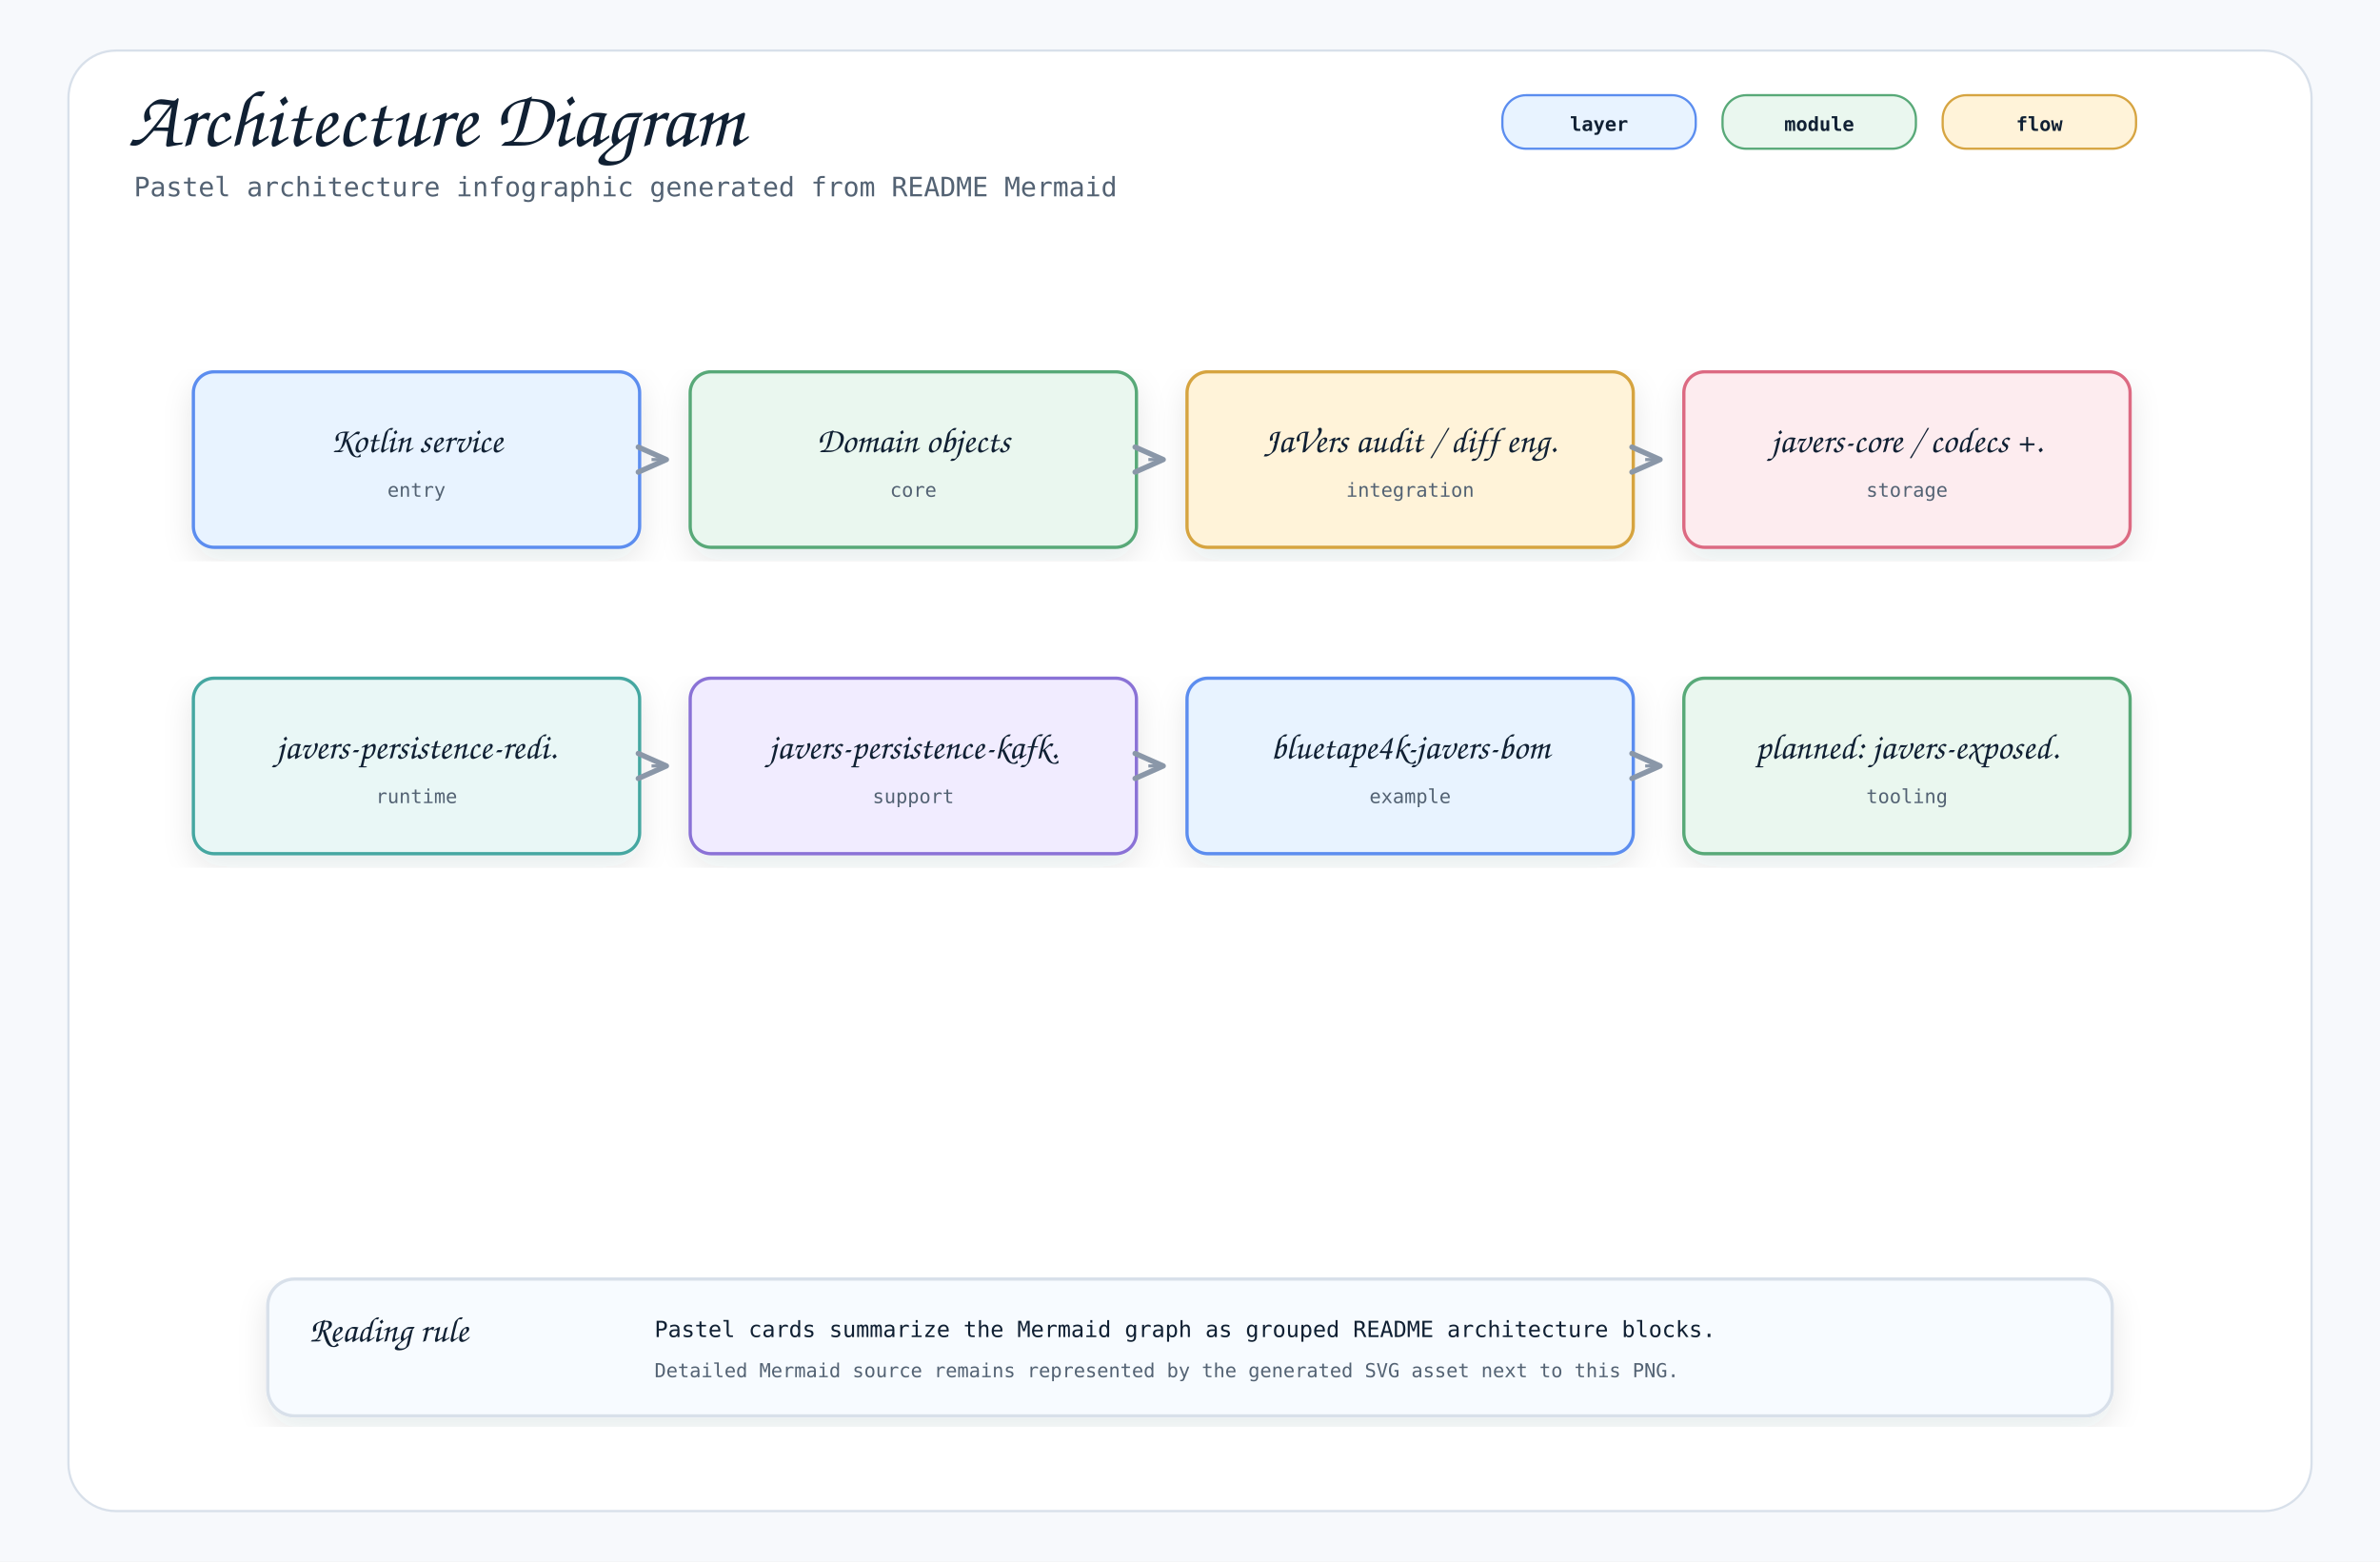
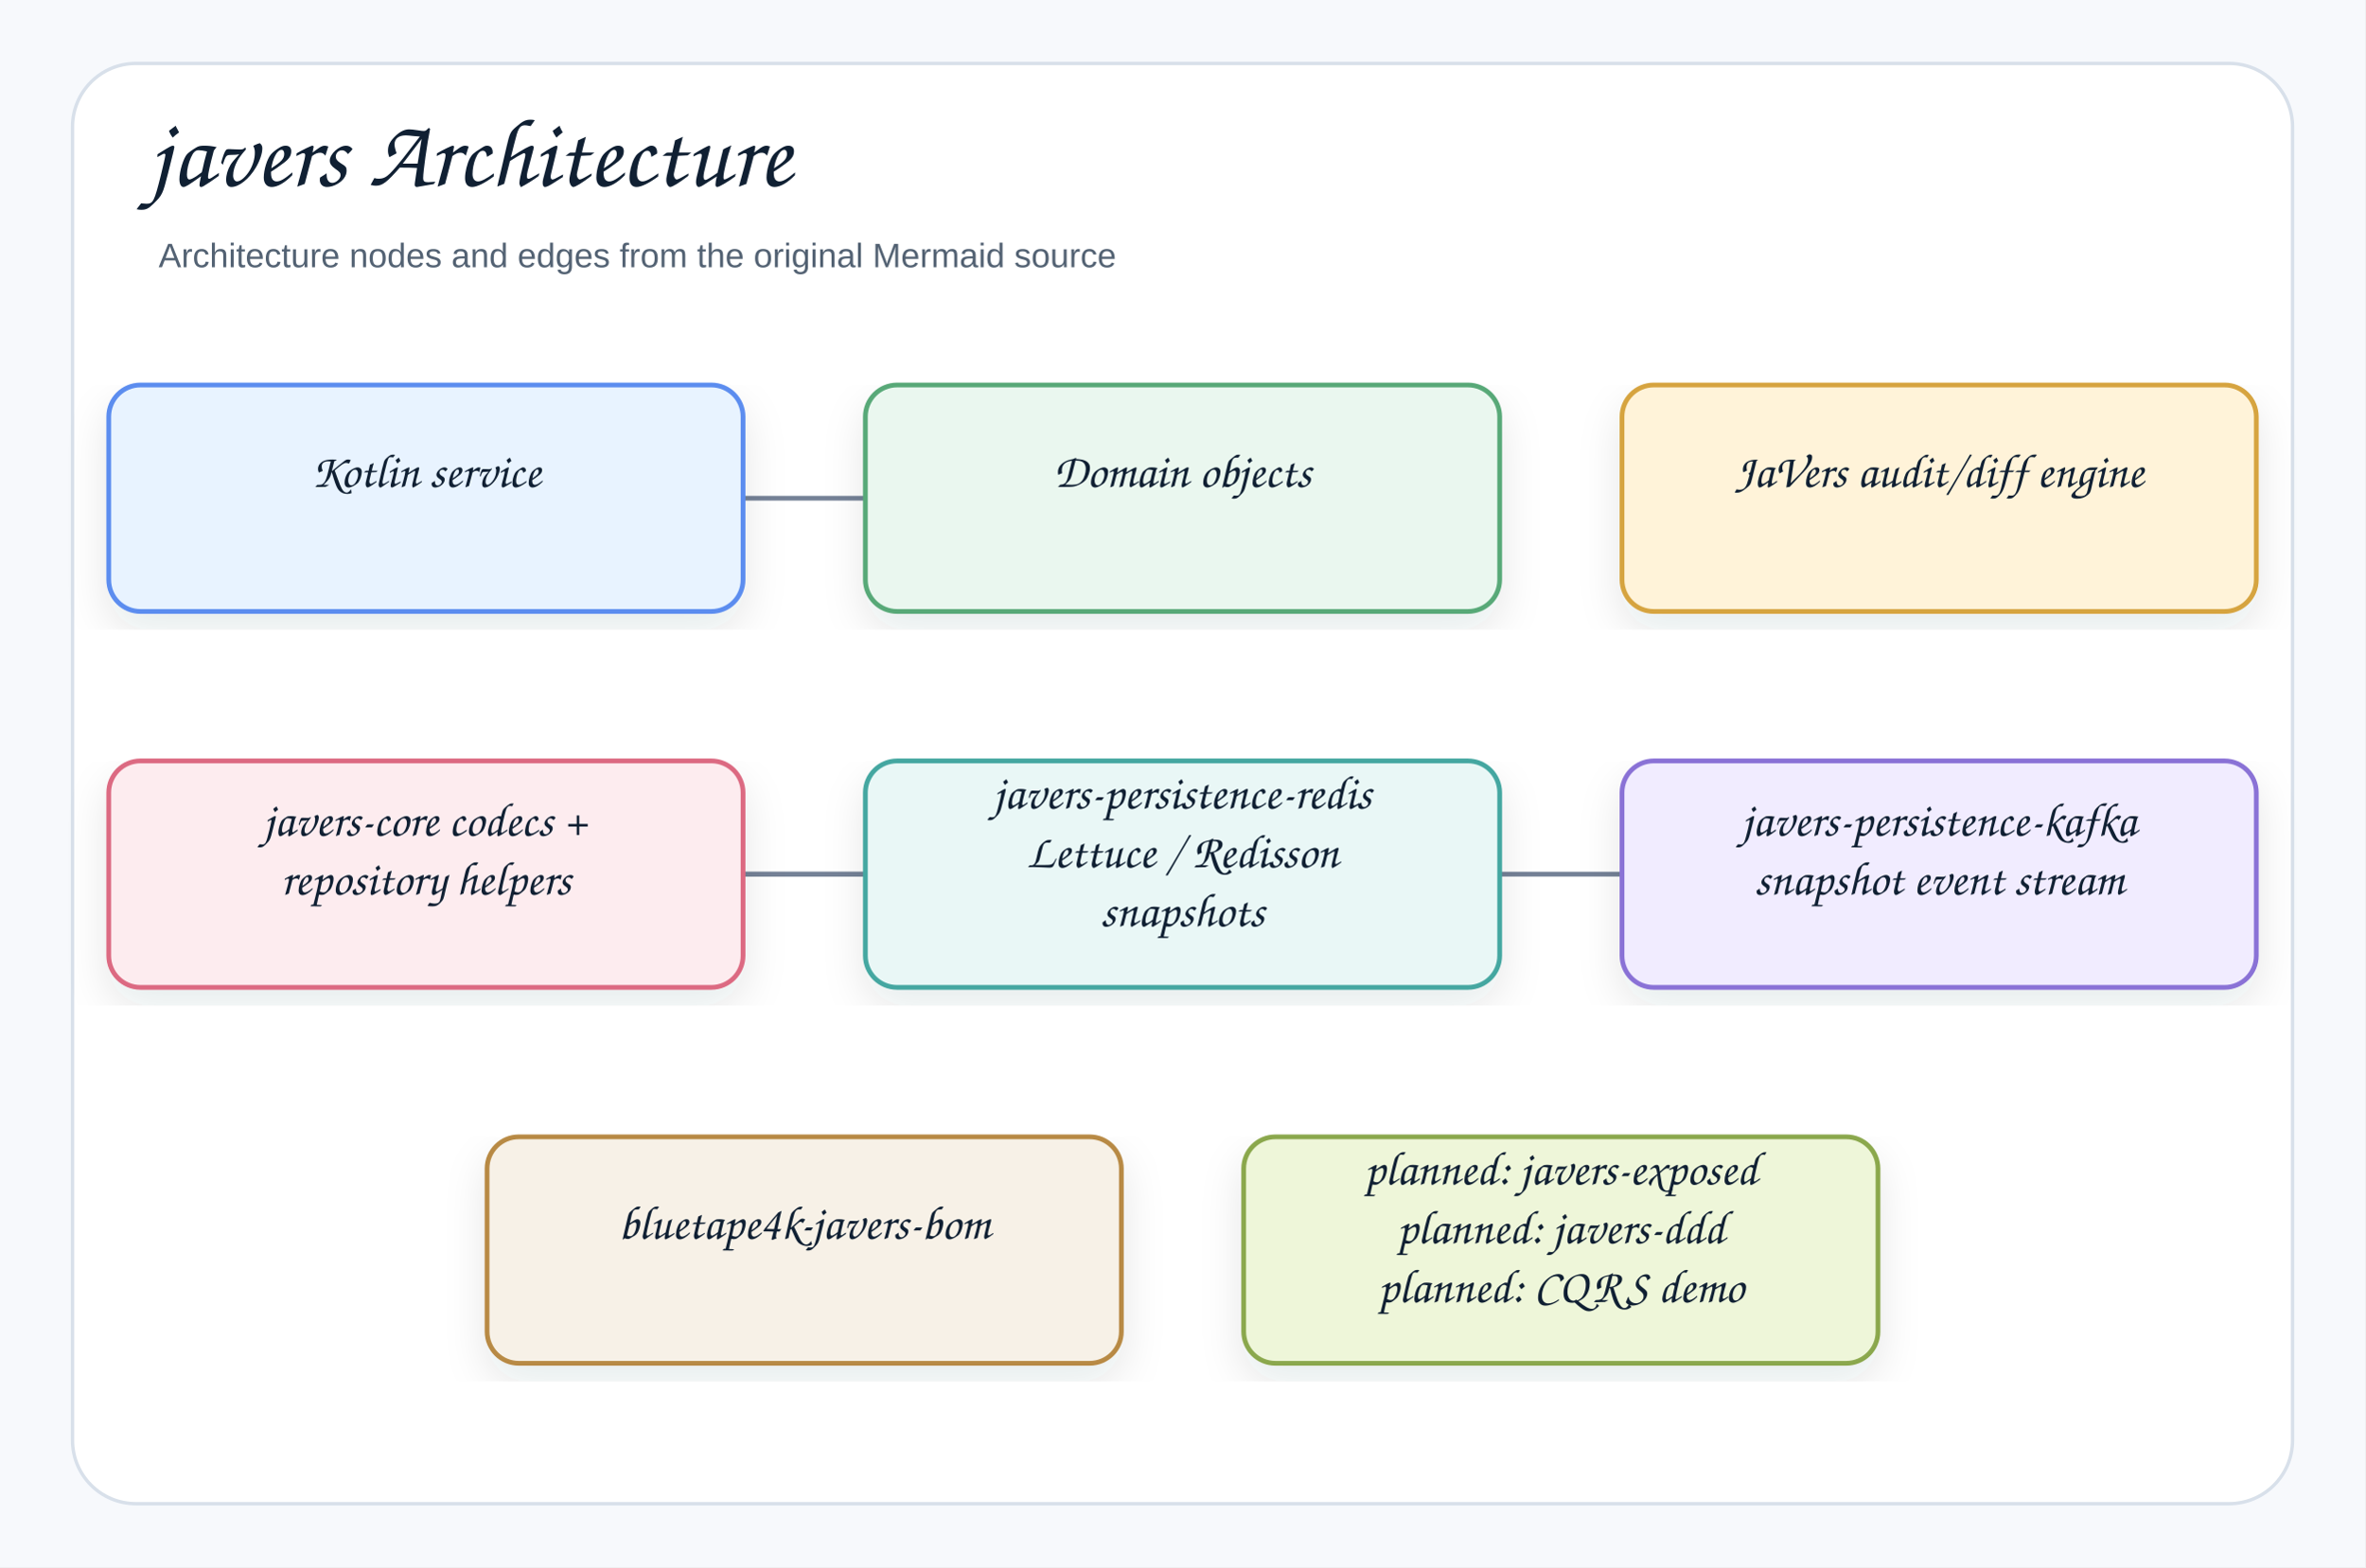
- <svg xmlns="http://www.w3.org/2000/svg" width="1600" height="1050" viewBox="0 0 1600 1050" role="img" aria-label="Architecture Diagram">
+ <svg xmlns="http://www.w3.org/2000/svg" width="1044" height="692" viewBox="0 0 1044 692" role="img" aria-label="javers Architecture">
  <defs>
    <filter id="shadow" x="-8%" y="-8%" width="116%" height="116%">
-       <feDropShadow dx="0" dy="8" stdDeviation="10" flood-color="#1f2937" flood-opacity="0.10" />
+       <feDropShadow dx="0" dy="8" stdDeviation="9" flood-color="#1f2937" flood-opacity="0.10" />
    </filter>
    <marker id="openArrow" markerWidth="12" markerHeight="10" refX="10" refY="5" orient="auto" markerUnits="strokeWidth">
-       <path d="M 1 1 L 10 5 L 1 9" fill="none" stroke="#8a97a8" stroke-width="1.7" stroke-linecap="round" stroke-linejoin="round" />
+       <path d="M 1 1 L 10 5 L 1 9" fill="none" stroke="#758297" stroke-width="1.8" stroke-linecap="round" stroke-linejoin="round" />
    </marker>
    <marker id="inherit" markerWidth="14" markerHeight="12" refX="12" refY="6" orient="auto" markerUnits="strokeWidth">
-       <path d="M 0 1 L 12 6 L 0 11 Z" fill="#ffffff" stroke="#8a97a8" stroke-width="1.7" />
+       <path d="M 0 1 L 12 6 L 0 11 Z" fill="#ffffff" stroke="#758297" stroke-width="1.8" />
    </marker>
    <style>
-     .canvas { fill: #f7f9fc; }
-     .frame { fill: #ffffff; stroke: #d8e0ea; stroke-width: 1.5; }
-     .title { font-family: "Architects Daughter", "Comic Mono", cursive; font-size: 54px; font-weight: 400; fill: #102033; }
-     .subtitle { font-family: "Comic Mono", "SFMono-Regular", Menlo, Consolas, monospace; font-size: 18px; fill: #536273; }
-     .label { font-family: "Architects Daughter", "Comic Mono", cursive; font-size: 30px; font-weight: 400; fill: #102033; }
-     .smallLabel { font-family: "Architects Daughter", "Comic Mono", cursive; font-size: 24px; font-weight: 400; fill: #102033; }
-     .mono { font-family: "Comic Mono", "SFMono-Regular", Menlo, Consolas, monospace; font-size: 15px; fill: #102033; }
-     .small { font-family: "Comic Mono", "SFMono-Regular", Menlo, Consolas, monospace; font-size: 13px; fill: #536273; }
-     .strong { font-family: "Comic Mono", "SFMono-Regular", Menlo, Consolas, monospace; font-size: 15px; font-weight: 700; fill: #102033; }
-     .card { stroke-width: 2.2; filter: url(#shadow); }
-     .line { stroke: #8a97a8; stroke-width: 2.1; fill: none; marker-end: url(#openArrow); }
-     .softLine { stroke: #8a97a8; stroke-width: 2.1; fill: none; }
-     .dashed { stroke: #8a97a8; stroke-width: 2.1; stroke-dasharray: 7 6; fill: none; marker-end: url(#openArrow); }
-     .inheritLine { stroke: #8a97a8; stroke-width: 2.2; fill: none; marker-end: url(#inherit); }
-     .implLine { stroke: #8a97a8; stroke-width: 2.2; stroke-dasharray: 8 7; fill: none; marker-end: url(#inherit); }
-     .compartment { stroke-width: 1.6; fill: none; }
-     .chip { stroke-width: 1.5; rx: 16; }
-     .chipText { font-family: "Comic Mono", "SFMono-Regular", Menlo, Consolas, monospace; font-size: 13px; font-weight: 700; fill: #102033; }
+     .canvas{fill:#f7f9fc}.frame{fill:#fff;stroke:#d8e0ea;stroke-width:1.5}
+     .title{font-family:"Architects Daughter","Comic Sans MS","Comic Sans",cursive;font-size:43px;font-weight:400;fill:#102033}
+     .subtitle{font-family:"Comic Sans MS","Comic Sans","Comic Neue",Arial,sans-serif;font-size:15px;font-weight:400;fill:#536273}
+     .label{font-family:"Architects Daughter","Comic Sans MS","Comic Sans",cursive;font-size:25px;font-weight:400;fill:#102033}
+     .smallLabel{font-family:"Architects Daughter","Comic Sans MS","Comic Sans",cursive;font-size:21px;font-weight:400;fill:#102033}
+     .mono{font-family:"Comic Sans MS","Comic Sans","Comic Neue",Arial,sans-serif;font-size:12px;font-weight:400;fill:#102033}
+     .small{font-family:"Comic Sans MS","Comic Sans","Comic Neue",Arial,sans-serif;font-size:12px;font-weight:400;fill:#536273}
+     .strong{font-family:"Comic Sans MS","Comic Sans","Comic Neue",Arial,sans-serif;font-size:13px;font-weight:400;fill:#102033}
+     .card{stroke-width:2.1;filter:url(#shadow)}.compartment{stroke-width:1.5;fill:none}
+     .line{stroke:#758297;stroke-width:2.1;fill:none;marker-end:url(#openArrow)}
+     .plainLine{stroke:#758297;stroke-width:2.1;fill:none}
+     .dashed{stroke:#758297;stroke-width:2.1;stroke-dasharray:7 6;fill:none;marker-end:url(#openArrow)}
+     .inheritLine{stroke:#758297;stroke-width:2.2;fill:none;marker-end:url(#inherit)}
+     .implLine{stroke:#758297;stroke-width:2.2;stroke-dasharray:8 7;fill:none;marker-end:url(#inherit)}
  </style>
  </defs>
-   <rect class="canvas" width="1600" height="1050" />
-   <rect class="frame" x="46" y="34" width="1508" height="982" rx="32" />
-   <text class="title" x="86" y="98">Architecture Diagram</text>
-   <text class="subtitle" x="90" y="132">Pastel architecture infographic generated from README Mermaid</text>
-   <rect class="chip" x="1010" y="64" width="130" height="36" fill="#e8f3ff" stroke="#5b8def" />
-   <text class="chipText" x="1075" y="88" text-anchor="middle">layer</text>
-   <rect class="chip" x="1158" y="64" width="130" height="36" fill="#eaf7ef" stroke="#58a978" />
-   <text class="chipText" x="1223" y="88" text-anchor="middle">module</text>
-   <rect class="chip" x="1306" y="64" width="130" height="36" fill="#fff3d9" stroke="#d6a441" />
-   <text class="chipText" x="1371" y="88" text-anchor="middle">flow</text>
-   <g transform="translate(130,250)">
-     <rect class="card" x="0" y="0" width="300" height="118" rx="14" fill="#e8f3ff" stroke="#5b8def" />
-     <text class="smallLabel" x="150" y="54" text-anchor="middle">Kotlin service</text>
-     <text class="small" x="150" y="84" text-anchor="middle">entry</text>
+   <rect class="canvas" width="1044" height="692" />
+   <rect class="frame" x="32" y="28" width="980" height="636" rx="28" />
+   <text class="title" x="66" y="82">javers Architecture</text>
+   <text class="subtitle" x="70" y="118">Architecture nodes and edges from the original Mermaid source</text>
+   <path class="line" d="M188 386 C188 386 856 386 856 386" />
+   <path class="line" d="M188 386 C188 386 522 386 522 386" />
+   <path class="line" d="M188 220 C188 220 522 220 522 220" />
+   <g transform="translate(48,170)">
+     <rect class="card" x="0" y="0" width="280" height="100" rx="14" fill="#E8F3FF" stroke="#5B8DEF" />
+     <text class="smallLabel" x="140" y="45" text-anchor="middle">Kotlin service</text>
  </g>
-   <g transform="translate(464,250)">
-     <rect class="card" x="0" y="0" width="300" height="118" rx="14" fill="#eaf7ef" stroke="#58a978" />
-     <text class="smallLabel" x="150" y="54" text-anchor="middle">Domain objects</text>
-     <text class="small" x="150" y="84" text-anchor="middle">core</text>
+   <g transform="translate(382,170)">
+     <rect class="card" x="0" y="0" width="280" height="100" rx="14" fill="#EAF7EF" stroke="#58A978" />
+     <text class="smallLabel" x="140" y="45" text-anchor="middle">Domain objects</text>
  </g>
-   <path class="line" d="M438 309 L448 309" />
-   <g transform="translate(798,250)">
-     <rect class="card" x="0" y="0" width="300" height="118" rx="14" fill="#fff3d9" stroke="#d6a441" />
-     <text class="smallLabel" x="150" y="54" text-anchor="middle">JaVers audit / diff eng.</text>
-     <text class="small" x="150" y="84" text-anchor="middle">integration</text>
+   <g transform="translate(716,170)">
+     <rect class="card" x="0" y="0" width="280" height="100" rx="14" fill="#FFF3D9" stroke="#D6A441" />
+     <text class="smallLabel" x="140" y="45" text-anchor="middle">JaVers audit/diff engine</text>
  </g>
-   <path class="line" d="M772 309 L782 309" />
-   <g transform="translate(1132,250)">
-     <rect class="card" x="0" y="0" width="300" height="118" rx="14" fill="#fdecef" stroke="#dc6b82" />
-     <text class="smallLabel" x="150" y="54" text-anchor="middle">javers-core / codecs +.</text>
-     <text class="small" x="150" y="84" text-anchor="middle">storage</text>
+   <g transform="translate(48,336)">
+     <rect class="card" x="0" y="0" width="280" height="100" rx="14" fill="#FDECEF" stroke="#DC6B82" />
+     <text class="smallLabel" x="140" y="33" text-anchor="middle">javers-core codecs +</text>
+     <text class="smallLabel" x="140" y="59" text-anchor="middle">repository helpers</text>
  </g>
-   <path class="line" d="M1106 309 L1116 309" />
-   <g transform="translate(130,456)">
-     <rect class="card" x="0" y="0" width="300" height="118" rx="14" fill="#e9f7f6" stroke="#45a7a1" />
-     <text class="smallLabel" x="150" y="54" text-anchor="middle">javers-persistence-redi.</text>
-     <text class="small" x="150" y="84" text-anchor="middle">runtime</text>
+   <g transform="translate(382,336)">
+     <rect class="card" x="0" y="0" width="280" height="100" rx="14" fill="#E9F7F6" stroke="#45A7A1" />
+     <text class="smallLabel" x="140" y="21" text-anchor="middle">javers-persistence-redis</text>
+     <text class="smallLabel" x="140" y="47" text-anchor="middle">Lettuce / Redisson</text>
+     <text class="smallLabel" x="140" y="73" text-anchor="middle">snapshots</text>
  </g>
-   <g transform="translate(464,456)">
-     <rect class="card" x="0" y="0" width="300" height="118" rx="14" fill="#f1ecff" stroke="#8a72d6" />
-     <text class="smallLabel" x="150" y="54" text-anchor="middle">javers-persistence-kafk.</text>
-     <text class="small" x="150" y="84" text-anchor="middle">support</text>
+   <g transform="translate(716,336)">
+     <rect class="card" x="0" y="0" width="280" height="100" rx="14" fill="#F1ECFF" stroke="#8A72D6" />
+     <text class="smallLabel" x="140" y="33" text-anchor="middle">javers-persistence-kafka</text>
+     <text class="smallLabel" x="140" y="59" text-anchor="middle">snapshot event stream</text>
  </g>
-   <path class="line" d="M438 515 L448 515" />
-   <g transform="translate(798,456)">
-     <rect class="card" x="0" y="0" width="300" height="118" rx="14" fill="#e8f3ff" stroke="#5b8def" />
-     <text class="smallLabel" x="150" y="54" text-anchor="middle">bluetape4k-javers-bom</text>
-     <text class="small" x="150" y="84" text-anchor="middle">example</text>
+   <g transform="translate(215,502)">
+     <rect class="card" x="0" y="0" width="280" height="100" rx="14" fill="#F7F1E7" stroke="#B88A44" />
+     <text class="smallLabel" x="140" y="45" text-anchor="middle">bluetape4k-javers-bom</text>
  </g>
-   <path class="line" d="M772 515 L782 515" />
-   <g transform="translate(1132,456)">
-     <rect class="card" x="0" y="0" width="300" height="118" rx="14" fill="#eaf7ef" stroke="#58a978" />
-     <text class="smallLabel" x="150" y="54" text-anchor="middle">planned: javers-exposed.</text>
-     <text class="small" x="150" y="84" text-anchor="middle">tooling</text>
-   </g>
-   <path class="line" d="M1106 515 L1116 515" />
-   <g transform="translate(180,860)">
-     <rect class="card" x="0" y="0" width="1240" height="92" rx="18" fill="#f7fbff" stroke="#d8e0ea" />
-     <text class="smallLabel" x="28" y="42">Reading rule</text>
-     <text class="mono" x="260" y="39">Pastel cards summarize the Mermaid graph as grouped README architecture blocks.</text>
-     <text class="small" x="260" y="66">Detailed Mermaid source remains represented by the generated SVG asset next to this PNG.</text>
+   <g transform="translate(549,502)">
+     <rect class="card" x="0" y="0" width="280" height="100" rx="14" fill="#EEF6D9" stroke="#8BA84D" />
+     <text class="smallLabel" x="140" y="21" text-anchor="middle">planned: javers-exposed</text>
+     <text class="smallLabel" x="140" y="47" text-anchor="middle">planned: javers-ddd</text>
+     <text class="smallLabel" x="140" y="73" text-anchor="middle">planned: CQRS demo</text>
  </g>
</svg>
